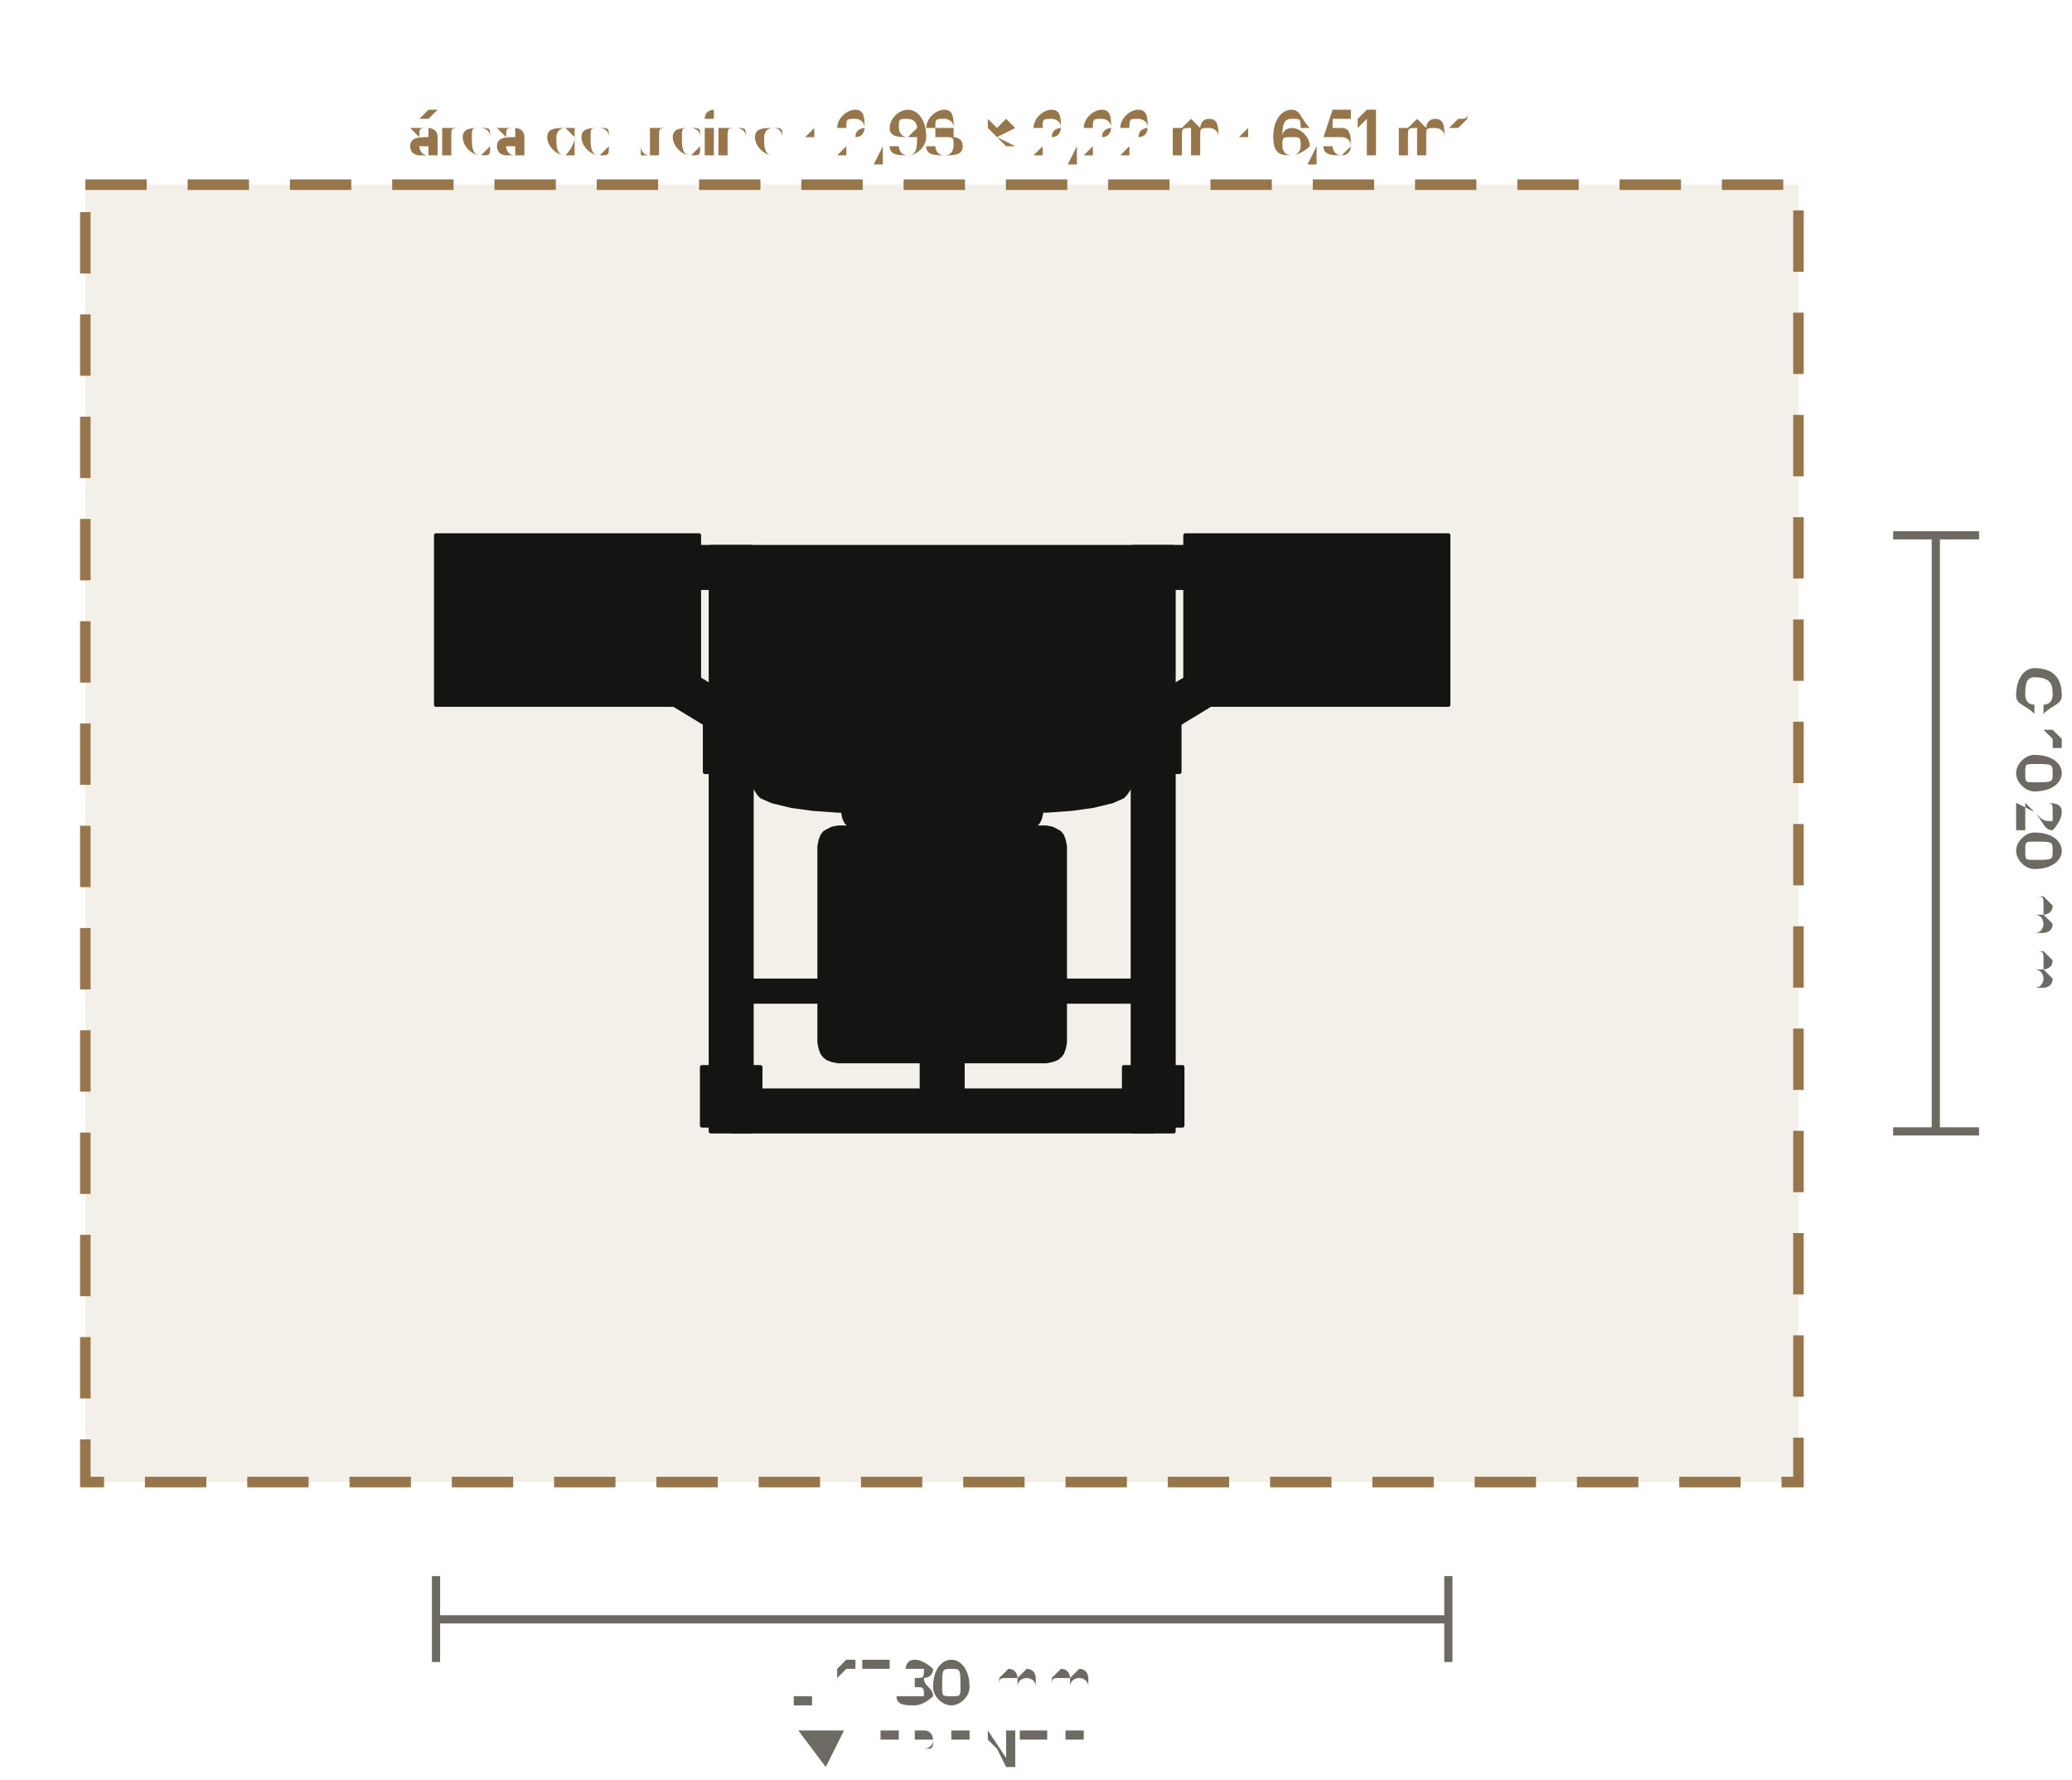
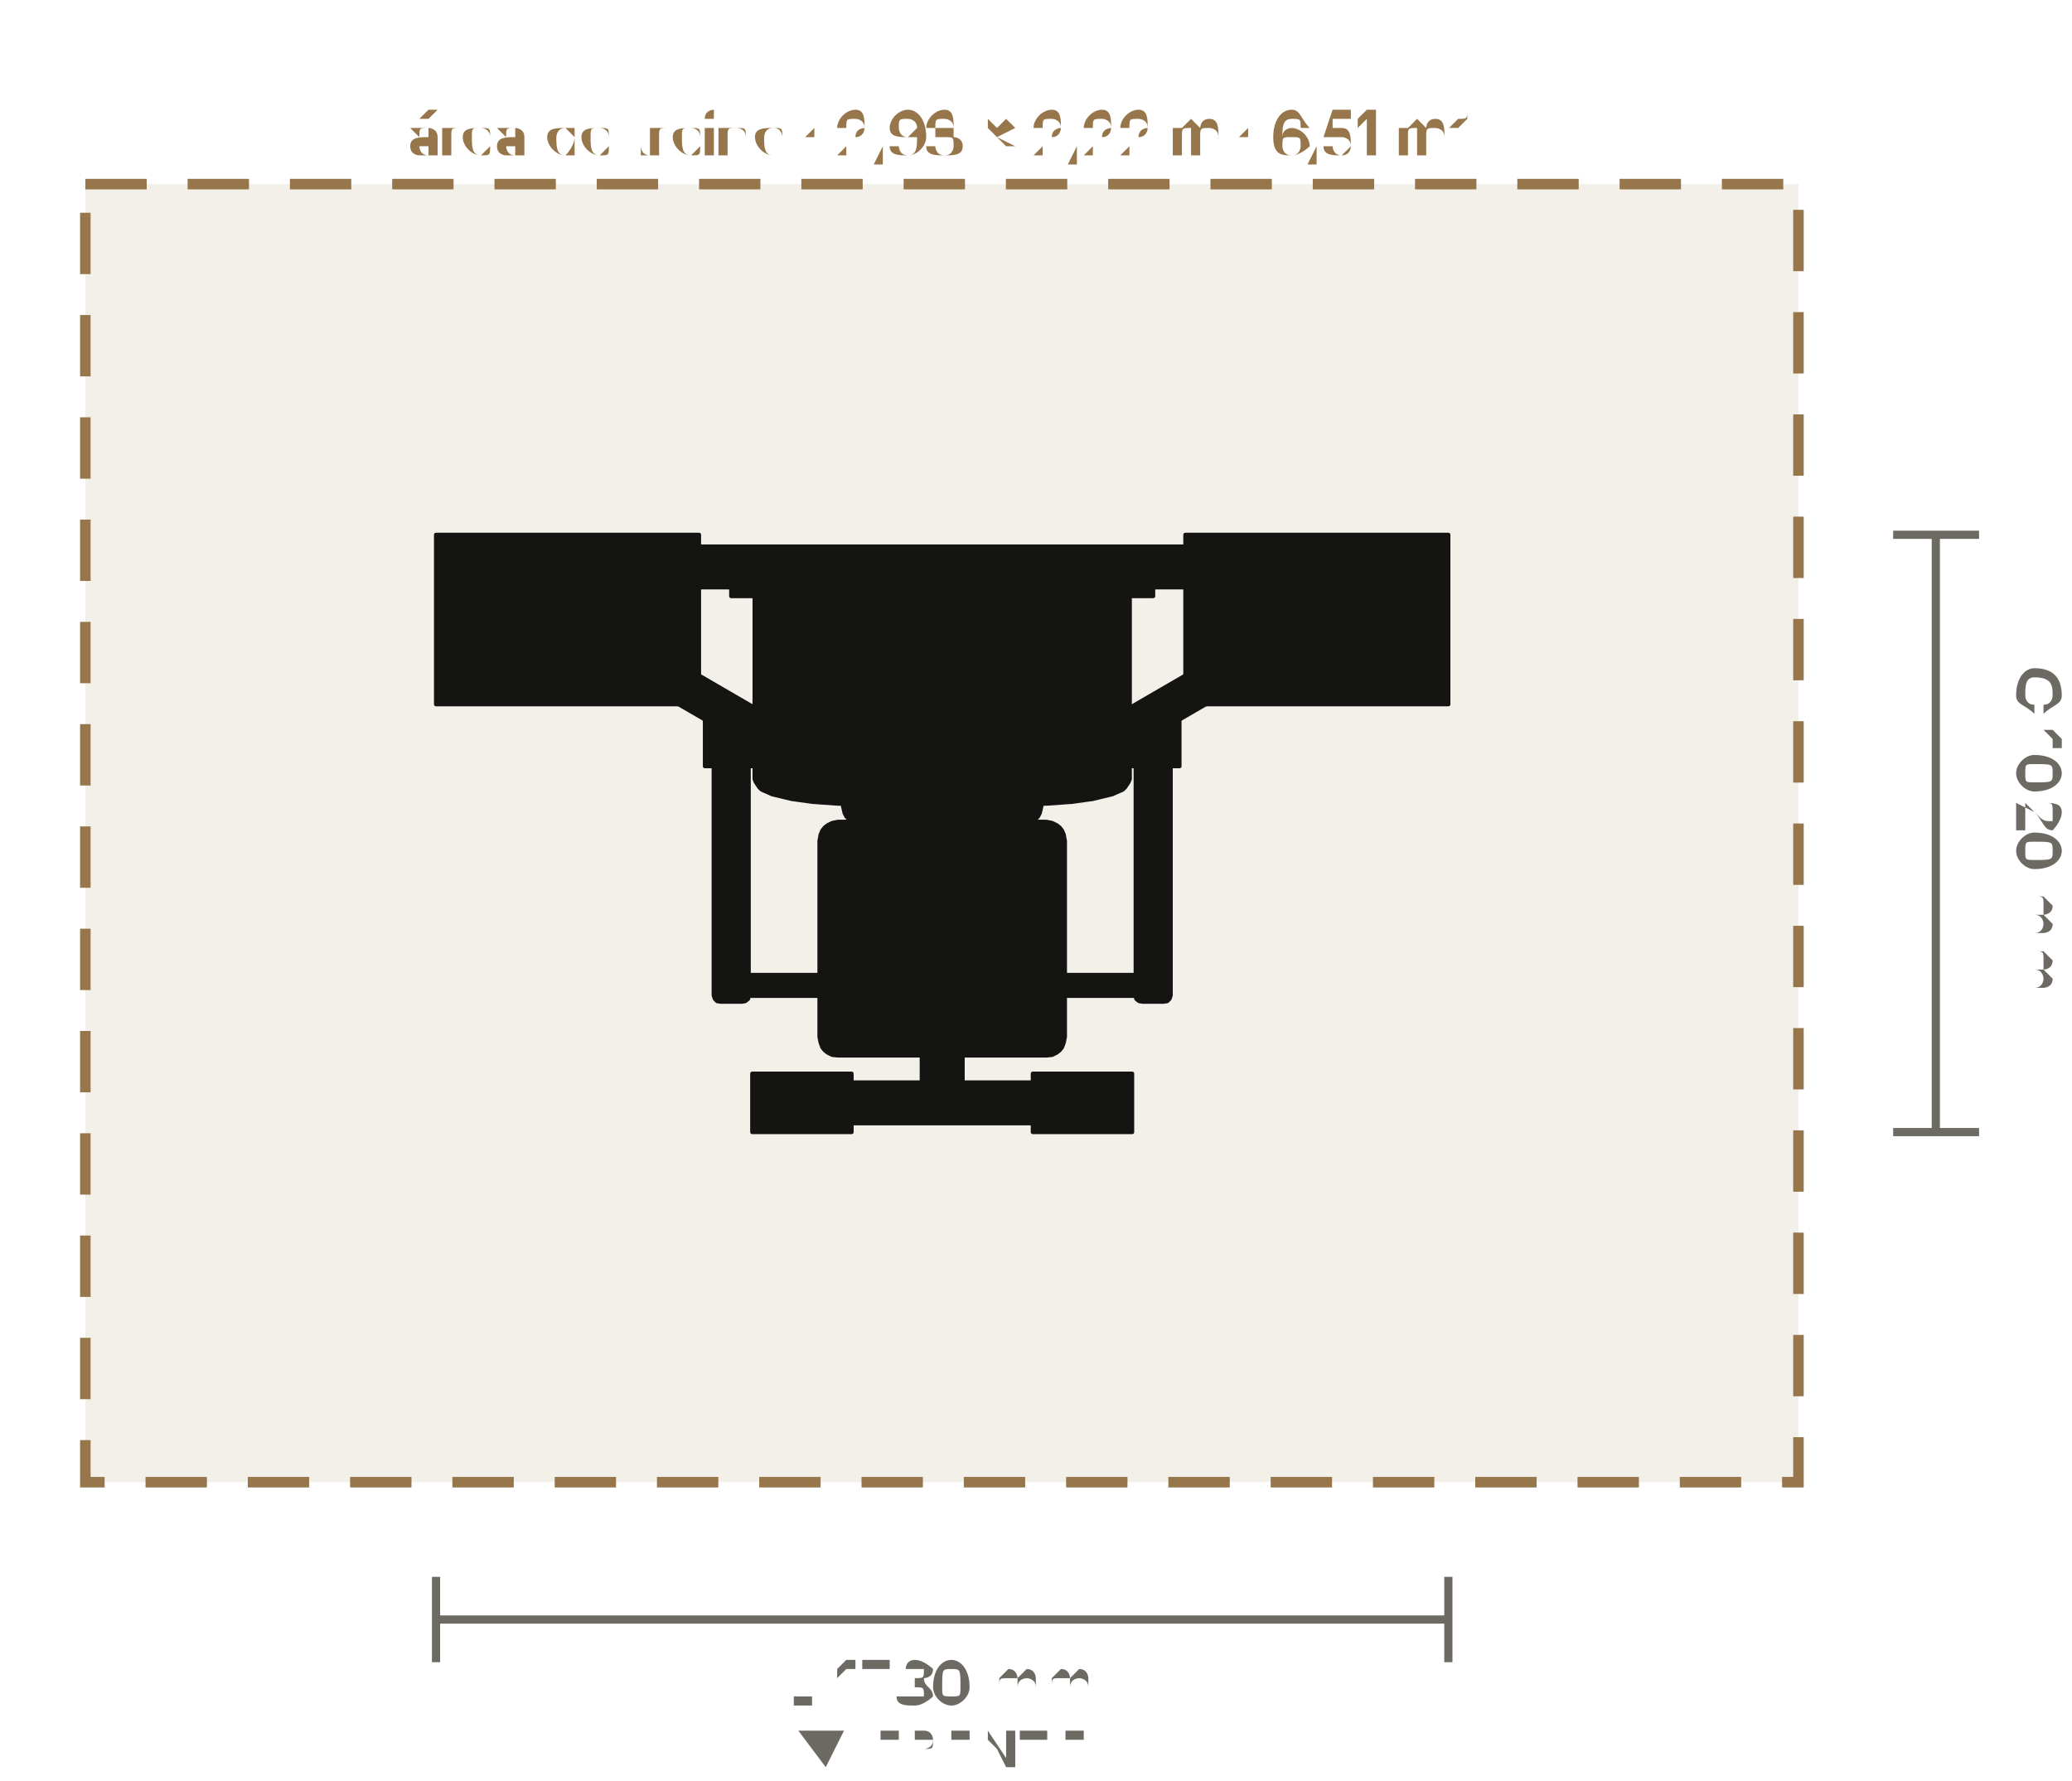
- <svg xmlns="http://www.w3.org/2000/svg" viewBox="-1.612 -1.426 3.545 3.045" role="img" aria-label="Planta do Supino Inclinado Iso-Lateral (LD-B025): 1731 × 1020 mm, com 60 cm de área de treino em volta" data-equipment="LD-B025" data-unit="m">
-   <rect class="eq-zone" x="-1.466" y="-1.11" width="2.931" height="2.22" style="fill:#96764a;fill-opacity:.12;stroke:#96764a;stroke-width:0.018;stroke-dasharray:0.105 0.07" />
+ <svg xmlns="http://www.w3.org/2000/svg" viewBox="-1.612 -1.426 3.545 3.046" role="img" aria-label="Planta do Supino Inclinado Iso-Lateral (LD-B025): 1731 × 1021 mm, com 60 cm de área de treino em volta" data-equipment="LD-B025" data-unit="m">
+   <rect class="eq-zone" x="-1.466" y="-1.111" width="2.931" height="2.221" style="fill:#96764a;fill-opacity:.12;stroke:#96764a;stroke-width:0.018;stroke-dasharray:0.105 0.07" />
  <text class="eq-zone-label" x="0" y="-1.163" style="font-family:Barlow,Inter,Arial,sans-serif;font-size:0.1px;fill:#96764a;text-anchor:middle">área de treino · 2,93 × 2,22 m · 6,51 m²</text>
  <g class="eq-parts">
-     <polygon class="eq-part" points="-0.396,-0.49 -0.326,-0.49 -0.326,0.51 -0.396,0.51" style="fill:#141413;stroke:#141413;stroke-width:0.007;stroke-linejoin:round" />
-     <polygon class="eq-part" points="-0.831,-0.48 -0.731,-0.48 -0.731,-0.38 -0.831,-0.38" style="fill:#141413;stroke:#141413;stroke-width:0.007;stroke-linejoin:round" />
-     <polygon class="eq-part" points="-0.411,0.4 -0.311,0.4 -0.311,0.5 -0.411,0.5" style="fill:#141413;stroke:#141413;stroke-width:0.007;stroke-linejoin:round" />
-     <polygon class="eq-part" points="0.326,-0.49 0.396,-0.49 0.396,0.51 0.326,0.51" style="fill:#141413;stroke:#141413;stroke-width:0.007;stroke-linejoin:round" />
-     <polygon class="eq-part" points="0.731,-0.48 0.831,-0.48 0.831,-0.38 0.731,-0.38" style="fill:#141413;stroke:#141413;stroke-width:0.007;stroke-linejoin:round" />
-     <polygon class="eq-part" points="0.311,0.4 0.411,0.4 0.411,0.5 0.311,0.5" style="fill:#141413;stroke:#141413;stroke-width:0.007;stroke-linejoin:round" />
-     <polygon class="eq-part" points="-0.841,-0.49 0.841,-0.49 0.841,-0.42 -0.841,-0.42" style="fill:#141413;stroke:#141413;stroke-width:0.007;stroke-linejoin:round" />
-     <polygon class="eq-part" points="-0.361,0.44 0.361,0.44 0.361,0.51 -0.361,0.51" style="fill:#141413;stroke:#141413;stroke-width:0.007;stroke-linejoin:round" />
-     <polygon class="eq-part" points="-0.035,-0.455 0.035,-0.455 0.035,0.475 -0.035,0.475" style="fill:#141413;stroke:#141413;stroke-width:0.007;stroke-linejoin:round" />
-     <polygon class="eq-part" points="-0.841,-0.485 -0.811,-0.485 -0.811,-0.245 -0.841,-0.245" style="fill:#141413;stroke:#141413;stroke-width:0.007;stroke-linejoin:round" />
-     <polygon class="eq-part" points="-0.471,-0.485 -0.441,-0.485 -0.441,-0.245 -0.471,-0.245" style="fill:#141413;stroke:#141413;stroke-width:0.007;stroke-linejoin:round" />
-     <polygon class="eq-part" points="-0.841,-0.485 -0.441,-0.485 -0.441,-0.245 -0.841,-0.245" style="fill:#141413;stroke:#141413;stroke-width:0.007;stroke-linejoin:round" />
-     <polygon class="eq-part" points="-0.841,-0.485 -0.441,-0.485 -0.441,-0.245 -0.841,-0.245" style="fill:#141413;stroke:#141413;stroke-width:0.007;stroke-linejoin:round" />
-     <polygon class="eq-part" points="-0.866,-0.51 -0.416,-0.51 -0.416,-0.22 -0.866,-0.22" style="fill:#141413;stroke:#141413;stroke-width:0.007;stroke-linejoin:round" />
-     <polygon class="eq-part" points="-0.721,-0.245 -0.561,-0.245 -0.561,-0.241 -0.721,-0.241" style="fill:#141413;stroke:#141413;stroke-width:0.007;stroke-linejoin:round" />
-     <polygon class="eq-part" points="-0.731,-0.365 -0.73,-0.368 -0.729,-0.37 -0.728,-0.372 -0.726,-0.374 -0.723,-0.375 -0.721,-0.375 -0.718,-0.375 -0.716,-0.374 -0.714,-0.372 -0.712,-0.37 -0.711,-0.368 -0.711,-0.365 -0.711,-0.363 -0.712,-0.36 -0.714,-0.358 -0.716,-0.356 -0.718,-0.355 -0.721,-0.355 -0.723,-0.355 -0.726,-0.356 -0.728,-0.358 -0.729,-0.36 -0.73,-0.363" style="fill:#141413;stroke:#141413;stroke-width:0.007;stroke-linejoin:round" />
-     <polygon class="eq-part" points="-0.571,-0.365 -0.57,-0.368 -0.569,-0.37 -0.568,-0.372 -0.566,-0.374 -0.563,-0.375 -0.561,-0.375 -0.558,-0.375 -0.556,-0.374 -0.554,-0.372 -0.552,-0.37 -0.551,-0.368 -0.551,-0.365 -0.551,-0.363 -0.552,-0.36 -0.554,-0.358 -0.556,-0.356 -0.558,-0.355 -0.561,-0.355 -0.563,-0.355 -0.566,-0.356 -0.568,-0.358 -0.569,-0.36 -0.57,-0.363" style="fill:#141413;stroke:#141413;stroke-width:0.007;stroke-linejoin:round" />
-     <polygon class="eq-part" points="-0.771,-0.445 -0.511,-0.445 -0.511,-0.285 -0.771,-0.285" style="fill:#141413;stroke:#141413;stroke-width:0.007;stroke-linejoin:round" />
-     <polygon class="eq-part" points="-0.771,-0.445 -0.511,-0.445 -0.511,-0.285 -0.771,-0.285" style="fill:#141413;stroke:#141413;stroke-width:0.007;stroke-linejoin:round" />
-     <polygon class="eq-part" points="-0.645,-0.365 -0.645,-0.366 -0.644,-0.367 -0.643,-0.368 -0.643,-0.369 -0.642,-0.369 -0.641,-0.369 -0.64,-0.369 -0.639,-0.369 -0.638,-0.368 -0.637,-0.367 -0.637,-0.366 -0.637,-0.365 -0.637,-0.364 -0.637,-0.363 -0.638,-0.362 -0.639,-0.362 -0.64,-0.361 -0.641,-0.361 -0.642,-0.361 -0.643,-0.362 -0.643,-0.362 -0.644,-0.363 -0.645,-0.364" style="fill:#141413;stroke:#141413;stroke-width:0.007;stroke-linejoin:round" />
-     <polygon class="eq-part" points="-0.761,-0.43 -0.521,-0.43 -0.521,-0.3 -0.761,-0.3" style="fill:#141413;stroke:#141413;stroke-width:0.007;stroke-linejoin:round" />
-     <polygon class="eq-part" points="-0.761,-0.43 -0.521,-0.43 -0.521,-0.3 -0.761,-0.3" style="fill:#141413;stroke:#141413;stroke-width:0.007;stroke-linejoin:round" />
-     <polygon class="eq-part" points="-0.761,-0.43 -0.521,-0.43 -0.521,-0.3 -0.761,-0.3" style="fill:#141413;stroke:#141413;stroke-width:0.007;stroke-linejoin:round" />
-     <polygon class="eq-part" points="-0.761,-0.43 -0.521,-0.43 -0.521,-0.3 -0.761,-0.3" style="fill:#141413;stroke:#141413;stroke-width:0.007;stroke-linejoin:round" />
-     <polygon class="eq-part" points="-0.761,-0.43 -0.521,-0.43 -0.521,-0.3 -0.761,-0.3" style="fill:#141413;stroke:#141413;stroke-width:0.007;stroke-linejoin:round" />
-     <polygon class="eq-part" points="-0.761,-0.43 -0.521,-0.43 -0.521,-0.3 -0.761,-0.3" style="fill:#141413;stroke:#141413;stroke-width:0.007;stroke-linejoin:round" />
-     <polygon class="eq-part" points="-0.761,-0.43 -0.521,-0.43 -0.521,-0.3 -0.761,-0.3" style="fill:#141413;stroke:#141413;stroke-width:0.007;stroke-linejoin:round" />
-     <polygon class="eq-part" points="-0.761,-0.43 -0.521,-0.43 -0.521,-0.3 -0.761,-0.3" style="fill:#141413;stroke:#141413;stroke-width:0.007;stroke-linejoin:round" />
-     <polygon class="eq-part" points="-0.761,-0.43 -0.521,-0.43 -0.521,-0.3 -0.761,-0.3" style="fill:#141413;stroke:#141413;stroke-width:0.007;stroke-linejoin:round" />
-     <polygon class="eq-part" points="-0.647,-0.365 -0.646,-0.367 -0.646,-0.368 -0.645,-0.369 -0.644,-0.37 -0.642,-0.371 -0.641,-0.371 -0.639,-0.371 -0.638,-0.37 -0.636,-0.369 -0.635,-0.368 -0.635,-0.367 -0.635,-0.365 -0.635,-0.364 -0.635,-0.362 -0.636,-0.361 -0.638,-0.36 -0.639,-0.359 -0.641,-0.359 -0.642,-0.359 -0.644,-0.36 -0.645,-0.361 -0.646,-0.362 -0.646,-0.364" style="fill:#141413;stroke:#141413;stroke-width:0.007;stroke-linejoin:round" />
-     <polygon class="eq-part" points="-0.647,-0.32 -0.635,-0.32 -0.635,-0.25 -0.647,-0.25" style="fill:#141413;stroke:#141413;stroke-width:0.007;stroke-linejoin:round" />
-     <polygon class="eq-part" points="-0.811,-0.485 -0.471,-0.485 -0.471,-0.473 -0.811,-0.473" style="fill:#141413;stroke:#141413;stroke-width:0.007;stroke-linejoin:round" />
-     <polygon class="eq-part" points="0.441,-0.485 0.471,-0.485 0.471,-0.245 0.441,-0.245" style="fill:#141413;stroke:#141413;stroke-width:0.007;stroke-linejoin:round" />
-     <polygon class="eq-part" points="0.811,-0.485 0.841,-0.485 0.841,-0.245 0.811,-0.245" style="fill:#141413;stroke:#141413;stroke-width:0.007;stroke-linejoin:round" />
-     <polygon class="eq-part" points="0.441,-0.485 0.841,-0.485 0.841,-0.245 0.441,-0.245" style="fill:#141413;stroke:#141413;stroke-width:0.007;stroke-linejoin:round" />
-     <polygon class="eq-part" points="0.441,-0.485 0.841,-0.485 0.841,-0.245 0.441,-0.245" style="fill:#141413;stroke:#141413;stroke-width:0.007;stroke-linejoin:round" />
-     <polygon class="eq-part" points="0.416,-0.51 0.866,-0.51 0.866,-0.22 0.416,-0.22" style="fill:#141413;stroke:#141413;stroke-width:0.007;stroke-linejoin:round" />
-     <polygon class="eq-part" points="0.561,-0.245 0.721,-0.245 0.721,-0.241 0.561,-0.241" style="fill:#141413;stroke:#141413;stroke-width:0.007;stroke-linejoin:round" />
-     <polygon class="eq-part" points="0.551,-0.365 0.551,-0.368 0.552,-0.37 0.554,-0.372 0.556,-0.374 0.558,-0.375 0.561,-0.375 0.563,-0.375 0.566,-0.374 0.568,-0.372 0.569,-0.37 0.57,-0.368 0.571,-0.365 0.57,-0.363 0.569,-0.36 0.568,-0.358 0.566,-0.356 0.563,-0.355 0.561,-0.355 0.558,-0.355 0.556,-0.356 0.554,-0.358 0.552,-0.36 0.551,-0.363" style="fill:#141413;stroke:#141413;stroke-width:0.007;stroke-linejoin:round" />
-     <polygon class="eq-part" points="0.711,-0.365 0.711,-0.368 0.712,-0.37 0.714,-0.372 0.716,-0.374 0.718,-0.375 0.721,-0.375 0.723,-0.375 0.726,-0.374 0.728,-0.372 0.729,-0.37 0.73,-0.368 0.731,-0.365 0.73,-0.363 0.729,-0.36 0.728,-0.358 0.726,-0.356 0.723,-0.355 0.721,-0.355 0.718,-0.355 0.716,-0.356 0.714,-0.358 0.712,-0.36 0.711,-0.363" style="fill:#141413;stroke:#141413;stroke-width:0.007;stroke-linejoin:round" />
-     <polygon class="eq-part" points="0.511,-0.445 0.771,-0.445 0.771,-0.285 0.511,-0.285" style="fill:#141413;stroke:#141413;stroke-width:0.007;stroke-linejoin:round" />
-     <polygon class="eq-part" points="0.511,-0.445 0.771,-0.445 0.771,-0.285 0.511,-0.285" style="fill:#141413;stroke:#141413;stroke-width:0.007;stroke-linejoin:round" />
-     <polygon class="eq-part" points="0.637,-0.365 0.637,-0.366 0.637,-0.367 0.638,-0.368 0.639,-0.369 0.64,-0.369 0.641,-0.369 0.642,-0.369 0.643,-0.369 0.643,-0.368 0.644,-0.367 0.645,-0.366 0.645,-0.365 0.645,-0.364 0.644,-0.363 0.643,-0.362 0.643,-0.362 0.642,-0.361 0.641,-0.361 0.64,-0.361 0.639,-0.362 0.638,-0.362 0.637,-0.363 0.637,-0.364" style="fill:#141413;stroke:#141413;stroke-width:0.007;stroke-linejoin:round" />
-     <polygon class="eq-part" points="0.521,-0.43 0.761,-0.43 0.761,-0.3 0.521,-0.3" style="fill:#141413;stroke:#141413;stroke-width:0.007;stroke-linejoin:round" />
-     <polygon class="eq-part" points="0.521,-0.43 0.761,-0.43 0.761,-0.3 0.521,-0.3" style="fill:#141413;stroke:#141413;stroke-width:0.007;stroke-linejoin:round" />
-     <polygon class="eq-part" points="0.521,-0.43 0.761,-0.43 0.761,-0.3 0.521,-0.3" style="fill:#141413;stroke:#141413;stroke-width:0.007;stroke-linejoin:round" />
-     <polygon class="eq-part" points="0.521,-0.43 0.761,-0.43 0.761,-0.3 0.521,-0.3" style="fill:#141413;stroke:#141413;stroke-width:0.007;stroke-linejoin:round" />
-     <polygon class="eq-part" points="0.521,-0.43 0.761,-0.43 0.761,-0.3 0.521,-0.3" style="fill:#141413;stroke:#141413;stroke-width:0.007;stroke-linejoin:round" />
-     <polygon class="eq-part" points="0.521,-0.43 0.761,-0.43 0.761,-0.3 0.521,-0.3" style="fill:#141413;stroke:#141413;stroke-width:0.007;stroke-linejoin:round" />
-     <polygon class="eq-part" points="0.521,-0.43 0.761,-0.43 0.761,-0.3 0.521,-0.3" style="fill:#141413;stroke:#141413;stroke-width:0.007;stroke-linejoin:round" />
-     <polygon class="eq-part" points="0.521,-0.43 0.761,-0.43 0.761,-0.3 0.521,-0.3" style="fill:#141413;stroke:#141413;stroke-width:0.007;stroke-linejoin:round" />
-     <polygon class="eq-part" points="0.521,-0.43 0.761,-0.43 0.761,-0.3 0.521,-0.3" style="fill:#141413;stroke:#141413;stroke-width:0.007;stroke-linejoin:round" />
-     <polygon class="eq-part" points="0.635,-0.365 0.635,-0.367 0.635,-0.368 0.636,-0.369 0.638,-0.37 0.639,-0.371 0.641,-0.371 0.642,-0.371 0.644,-0.37 0.645,-0.369 0.646,-0.368 0.646,-0.367 0.647,-0.365 0.646,-0.364 0.646,-0.362 0.645,-0.361 0.644,-0.36 0.642,-0.359 0.641,-0.359 0.639,-0.359 0.638,-0.36 0.636,-0.361 0.635,-0.362 0.635,-0.364" style="fill:#141413;stroke:#141413;stroke-width:0.007;stroke-linejoin:round" />
-     <polygon class="eq-part" points="0.635,-0.32 0.647,-0.32 0.647,-0.25 0.635,-0.25" style="fill:#141413;stroke:#141413;stroke-width:0.007;stroke-linejoin:round" />
-     <polygon class="eq-part" points="0.471,-0.485 0.811,-0.485 0.811,-0.473 0.471,-0.473" style="fill:#141413;stroke:#141413;stroke-width:0.007;stroke-linejoin:round" />
-     <polygon class="eq-part" points="-0.035,0.167 -0.035,0.164 -0.033,0.161 -0.032,0.159 -0.029,0.157 -0.026,0.155 -0.023,0.155 0.023,0.155 0.026,0.155 0.029,0.157 0.032,0.159 0.033,0.161 0.035,0.164 0.035,0.167 0.035,0.213 0.035,0.216 0.033,0.219 0.032,0.222 0.029,0.224 0.026,0.225 0.023,0.225 -0.023,0.225 -0.026,0.225 -0.029,0.224 -0.032,0.222 -0.033,0.219 -0.035,0.216 -0.035,0.213" style="fill:#141413;stroke:#141413;stroke-width:0.007;stroke-linejoin:round" />
-     <polygon class="eq-part" points="0.035,0.168 0.047,0.168 0.047,0.213 0.035,0.213" style="fill:#141413;stroke:#141413;stroke-width:0.007;stroke-linejoin:round" />
-     <polygon class="eq-part" points="0.033,0.19 0.033,0.188 0.033,0.187 0.033,0.185 0.034,0.184 0.034,0.183 0.035,0.183 0.115,0.183 0.116,0.183 0.116,0.184 0.117,0.185 0.117,0.187 0.117,0.188 0.117,0.19 0.117,0.192 0.117,0.194 0.117,0.195 0.116,0.196 0.116,0.197 0.115,0.197 0.035,0.197 0.034,0.197 0.034,0.196 0.033,0.195 0.033,0.194 0.033,0.192" style="fill:#141413;stroke:#141413;stroke-width:0.007;stroke-linejoin:round" />
-     <polygon class="eq-part" points="-0.21,0.022 -0.208,0.012 -0.205,0.004 -0.201,-0.001 -0.196,-0.004 -0.188,-0.008 -0.178,-0.01 0.178,-0.01 0.188,-0.008 0.196,-0.004 0.201,-0.001 0.205,0.004 0.208,0.012 0.21,0.022 0.21,0.358 0.208,0.368 0.205,0.376 0.201,0.381 0.196,0.385 0.188,0.388 0.178,0.39 -0.178,0.39 -0.188,0.388 -0.196,0.385 -0.201,0.381 -0.205,0.376 -0.208,0.368 -0.21,0.358" style="fill:#141413;stroke:#141413;stroke-width:0.007;stroke-linejoin:round" />
-     <polygon class="eq-part" points="-0.17,-0.398 -0.168,-0.407 -0.167,-0.411 -0.164,-0.417 -0.158,-0.423 -0.153,-0.426 -0.146,-0.429 -0.138,-0.43 0.138,-0.43 0.146,-0.429 0.153,-0.426 0.158,-0.423 0.164,-0.417 0.167,-0.411 0.168,-0.407 0.17,-0.398 0.17,-0.038 0.168,-0.029 0.167,-0.025 0.164,-0.019 0.158,-0.013 0.153,-0.01 0.146,-0.007 0.138,-0.006 -0.138,-0.006 -0.146,-0.007 -0.153,-0.01 -0.158,-0.013 -0.164,-0.019 -0.167,-0.025 -0.168,-0.029 -0.17,-0.038" style="fill:#141413;stroke:#141413;stroke-width:0.007;stroke-linejoin:round" />
-     <polygon class="eq-part" points="-0.03,-0.367 -0.028,-0.372 -0.024,-0.376 -0.018,-0.378 0.018,-0.378 0.024,-0.376 0.028,-0.372 0.03,-0.367 0.03,-0.072 0.028,-0.066 0.024,-0.062 0.018,-0.06 -0.018,-0.06 -0.024,-0.062 -0.028,-0.066 -0.03,-0.072" style="fill:#141413;stroke:#141413;stroke-width:0.007;stroke-linejoin:round" />
-     <polygon class="eq-part" points="0.316,-0.195 0.406,-0.195 0.406,-0.105 0.316,-0.105" style="fill:#141413;stroke:#141413;stroke-width:0.007;stroke-linejoin:round" />
-     <polygon class="eq-part" points="0.331,-0.16 0.332,-0.164 0.337,-0.166 0.343,-0.167 0.379,-0.167 0.385,-0.166 0.389,-0.164 0.391,-0.16 0.391,0.287 0.389,0.293 0.385,0.297 0.379,0.298 0.343,0.298 0.337,0.297 0.332,0.293 0.331,0.287" style="fill:#141413;stroke:#141413;stroke-width:0.007;stroke-linejoin:round" />
-     <polygon class="eq-part" points="0.201,0.252 0.361,0.252 0.361,0.288 0.201,0.288" style="fill:#141413;stroke:#141413;stroke-width:0.007;stroke-linejoin:round" />
-     <polygon class="eq-part" points="-0.406,-0.195 -0.316,-0.195 -0.316,-0.105 -0.406,-0.105" style="fill:#141413;stroke:#141413;stroke-width:0.007;stroke-linejoin:round" />
-     <polygon class="eq-part" points="-0.391,-0.16 -0.389,-0.164 -0.385,-0.166 -0.379,-0.167 -0.343,-0.167 -0.337,-0.166 -0.332,-0.164 -0.331,-0.16 -0.331,0.287 -0.332,0.293 -0.337,0.297 -0.343,0.298 -0.379,0.298 -0.385,0.297 -0.389,0.293 -0.391,0.287" style="fill:#141413;stroke:#141413;stroke-width:0.007;stroke-linejoin:round" />
-     <polygon class="eq-part" points="-0.361,0.252 -0.201,0.252 -0.201,0.288 -0.361,0.288" style="fill:#141413;stroke:#141413;stroke-width:0.007;stroke-linejoin:round" />
-     <polygon class="eq-part" points="-0.321,-0.463 -0.319,-0.469 -0.315,-0.473 -0.309,-0.475 0.309,-0.475 0.315,-0.473 0.319,-0.469 0.321,-0.463 0.321,-0.418 0.321,-0.082 0.319,-0.076 0.313,-0.067 0.309,-0.063 0.291,-0.055 0.262,-0.048 0.258,-0.047 0.222,-0.042 0.18,-0.039 0.136,-0.038 -0.136,-0.038 -0.18,-0.039 -0.222,-0.042 -0.258,-0.047 -0.262,-0.048 -0.291,-0.055 -0.309,-0.063 -0.313,-0.067 -0.319,-0.076 -0.321,-0.082 -0.321,-0.418" style="fill:#141413;stroke:#141413;stroke-width:0.007;stroke-linejoin:round" />
-     <polygon class="eq-part" points="0.286,-0.172 0.331,-0.172 0.331,-0.127 0.286,-0.127" style="fill:#141413;stroke:#141413;stroke-width:0.007;stroke-linejoin:round" />
-     <polygon class="eq-part" points="-0.331,-0.172 -0.286,-0.172 -0.286,-0.127 -0.331,-0.127" style="fill:#141413;stroke:#141413;stroke-width:0.007;stroke-linejoin:round" />
-     <polygon class="eq-part" points="-0.361,-0.475 0.361,-0.475 0.361,-0.405 -0.361,-0.405" style="fill:#141413;stroke:#141413;stroke-width:0.007;stroke-linejoin:round" />
-     <polygon class="eq-part" points="0.27,-0.176 0.625,-0.391 0.656,-0.34 0.301,-0.124" style="fill:#141413;stroke:#141413;stroke-width:0.007;stroke-linejoin:round" />
-     <polygon class="eq-part" points="-0.656,-0.34 -0.625,-0.391 -0.27,-0.176 -0.301,-0.124" style="fill:#141413;stroke:#141413;stroke-width:0.007;stroke-linejoin:round" />
+     <polygon class="eq-part" points="-0.841,-0.491 0.841,-0.491 0.841,-0.421 -0.841,-0.421" style="fill:#141413;stroke:#141413;stroke-width:0.007;stroke-linejoin:round" />
+     <polygon class="eq-part" points="-0.035,-0.456 0.035,-0.456 0.035,0.461 -0.035,0.461" style="fill:#141413;stroke:#141413;stroke-width:0.007;stroke-linejoin:round" />
+     <polygon class="eq-part" points="-0.3,0.426 0.3,0.426 0.3,0.496 -0.3,0.496" style="fill:#141413;stroke:#141413;stroke-width:0.007;stroke-linejoin:round" />
+     <polygon class="eq-part" points="-0.836,-0.506 -0.666,-0.506 -0.666,-0.406 -0.836,-0.406" style="fill:#141413;stroke:#141413;stroke-width:0.007;stroke-linejoin:round" />
+     <polygon class="eq-part" points="-0.325,0.411 -0.155,0.411 -0.155,0.511 -0.325,0.511" style="fill:#141413;stroke:#141413;stroke-width:0.007;stroke-linejoin:round" />
+     <polygon class="eq-part" points="0.666,-0.506 0.836,-0.506 0.836,-0.406 0.666,-0.406" style="fill:#141413;stroke:#141413;stroke-width:0.007;stroke-linejoin:round" />
+     <polygon class="eq-part" points="0.155,0.411 0.325,0.411 0.325,0.511 0.155,0.511" style="fill:#141413;stroke:#141413;stroke-width:0.007;stroke-linejoin:round" />
+     <polygon class="eq-part" points="-0.841,-0.486 -0.811,-0.486 -0.811,-0.246 -0.841,-0.246" style="fill:#141413;stroke:#141413;stroke-width:0.007;stroke-linejoin:round" />
+     <polygon class="eq-part" points="-0.471,-0.486 -0.441,-0.486 -0.441,-0.246 -0.471,-0.246" style="fill:#141413;stroke:#141413;stroke-width:0.007;stroke-linejoin:round" />
+     <polygon class="eq-part" points="-0.841,-0.486 -0.441,-0.486 -0.441,-0.246 -0.841,-0.246" style="fill:#141413;stroke:#141413;stroke-width:0.007;stroke-linejoin:round" />
+     <polygon class="eq-part" points="-0.841,-0.486 -0.441,-0.486 -0.441,-0.246 -0.841,-0.246" style="fill:#141413;stroke:#141413;stroke-width:0.007;stroke-linejoin:round" />
+     <polygon class="eq-part" points="-0.866,-0.511 -0.416,-0.511 -0.416,-0.221 -0.866,-0.221" style="fill:#141413;stroke:#141413;stroke-width:0.007;stroke-linejoin:round" />
+     <polygon class="eq-part" points="-0.721,-0.246 -0.561,-0.246 -0.561,-0.242 -0.721,-0.242" style="fill:#141413;stroke:#141413;stroke-width:0.007;stroke-linejoin:round" />
+     <polygon class="eq-part" points="-0.731,-0.366 -0.73,-0.368 -0.729,-0.371 -0.728,-0.373 -0.726,-0.374 -0.723,-0.375 -0.721,-0.376 -0.718,-0.375 -0.716,-0.374 -0.714,-0.373 -0.712,-0.371 -0.711,-0.368 -0.711,-0.366 -0.711,-0.363 -0.712,-0.361 -0.714,-0.358 -0.716,-0.357 -0.718,-0.356 -0.721,-0.356 -0.723,-0.356 -0.726,-0.357 -0.728,-0.358 -0.729,-0.361 -0.73,-0.363" style="fill:#141413;stroke:#141413;stroke-width:0.007;stroke-linejoin:round" />
+     <polygon class="eq-part" points="-0.571,-0.366 -0.57,-0.368 -0.569,-0.371 -0.568,-0.373 -0.566,-0.374 -0.563,-0.375 -0.561,-0.376 -0.558,-0.375 -0.556,-0.374 -0.554,-0.373 -0.552,-0.371 -0.551,-0.368 -0.551,-0.366 -0.551,-0.363 -0.552,-0.361 -0.554,-0.358 -0.556,-0.357 -0.558,-0.356 -0.561,-0.356 -0.563,-0.356 -0.566,-0.357 -0.568,-0.358 -0.569,-0.361 -0.57,-0.363" style="fill:#141413;stroke:#141413;stroke-width:0.007;stroke-linejoin:round" />
+     <polygon class="eq-part" points="-0.771,-0.446 -0.511,-0.446 -0.511,-0.286 -0.771,-0.286" style="fill:#141413;stroke:#141413;stroke-width:0.007;stroke-linejoin:round" />
+     <polygon class="eq-part" points="-0.771,-0.446 -0.511,-0.446 -0.511,-0.286 -0.771,-0.286" style="fill:#141413;stroke:#141413;stroke-width:0.007;stroke-linejoin:round" />
+     <polygon class="eq-part" points="-0.645,-0.366 -0.645,-0.367 -0.644,-0.368 -0.643,-0.368 -0.643,-0.369 -0.642,-0.369 -0.641,-0.37 -0.64,-0.369 -0.639,-0.369 -0.638,-0.368 -0.637,-0.368 -0.637,-0.367 -0.637,-0.366 -0.637,-0.364 -0.637,-0.364 -0.638,-0.363 -0.639,-0.362 -0.64,-0.362 -0.641,-0.362 -0.642,-0.362 -0.643,-0.362 -0.643,-0.363 -0.644,-0.364 -0.645,-0.364" style="fill:#141413;stroke:#141413;stroke-width:0.007;stroke-linejoin:round" />
+     <polygon class="eq-part" points="-0.761,-0.431 -0.521,-0.431 -0.521,-0.301 -0.761,-0.301" style="fill:#141413;stroke:#141413;stroke-width:0.007;stroke-linejoin:round" />
+     <polygon class="eq-part" points="-0.761,-0.431 -0.521,-0.431 -0.521,-0.301 -0.761,-0.301" style="fill:#141413;stroke:#141413;stroke-width:0.007;stroke-linejoin:round" />
+     <polygon class="eq-part" points="-0.761,-0.431 -0.521,-0.431 -0.521,-0.301 -0.761,-0.301" style="fill:#141413;stroke:#141413;stroke-width:0.007;stroke-linejoin:round" />
+     <polygon class="eq-part" points="-0.761,-0.431 -0.521,-0.431 -0.521,-0.301 -0.761,-0.301" style="fill:#141413;stroke:#141413;stroke-width:0.007;stroke-linejoin:round" />
+     <polygon class="eq-part" points="-0.761,-0.431 -0.521,-0.431 -0.521,-0.301 -0.761,-0.301" style="fill:#141413;stroke:#141413;stroke-width:0.007;stroke-linejoin:round" />
+     <polygon class="eq-part" points="-0.761,-0.431 -0.521,-0.431 -0.521,-0.301 -0.761,-0.301" style="fill:#141413;stroke:#141413;stroke-width:0.007;stroke-linejoin:round" />
+     <polygon class="eq-part" points="-0.761,-0.431 -0.521,-0.431 -0.521,-0.301 -0.761,-0.301" style="fill:#141413;stroke:#141413;stroke-width:0.007;stroke-linejoin:round" />
+     <polygon class="eq-part" points="-0.761,-0.431 -0.521,-0.431 -0.521,-0.301 -0.761,-0.301" style="fill:#141413;stroke:#141413;stroke-width:0.007;stroke-linejoin:round" />
+     <polygon class="eq-part" points="-0.761,-0.431 -0.521,-0.431 -0.521,-0.301 -0.761,-0.301" style="fill:#141413;stroke:#141413;stroke-width:0.007;stroke-linejoin:round" />
+     <polygon class="eq-part" points="-0.647,-0.366 -0.646,-0.367 -0.646,-0.369 -0.645,-0.37 -0.644,-0.371 -0.642,-0.371 -0.641,-0.372 -0.639,-0.371 -0.638,-0.371 -0.636,-0.37 -0.635,-0.369 -0.635,-0.367 -0.635,-0.366 -0.635,-0.364 -0.635,-0.363 -0.636,-0.361 -0.638,-0.36 -0.639,-0.36 -0.641,-0.36 -0.642,-0.36 -0.644,-0.36 -0.645,-0.361 -0.646,-0.363 -0.646,-0.364" style="fill:#141413;stroke:#141413;stroke-width:0.007;stroke-linejoin:round" />
+     <polygon class="eq-part" points="-0.647,-0.321 -0.635,-0.321 -0.635,-0.251 -0.647,-0.251" style="fill:#141413;stroke:#141413;stroke-width:0.007;stroke-linejoin:round" />
+     <polygon class="eq-part" points="-0.811,-0.486 -0.471,-0.486 -0.471,-0.474 -0.811,-0.474" style="fill:#141413;stroke:#141413;stroke-width:0.007;stroke-linejoin:round" />
+     <polygon class="eq-part" points="0.441,-0.486 0.471,-0.486 0.471,-0.246 0.441,-0.246" style="fill:#141413;stroke:#141413;stroke-width:0.007;stroke-linejoin:round" />
+     <polygon class="eq-part" points="0.811,-0.486 0.841,-0.486 0.841,-0.246 0.811,-0.246" style="fill:#141413;stroke:#141413;stroke-width:0.007;stroke-linejoin:round" />
+     <polygon class="eq-part" points="0.441,-0.486 0.841,-0.486 0.841,-0.246 0.441,-0.246" style="fill:#141413;stroke:#141413;stroke-width:0.007;stroke-linejoin:round" />
+     <polygon class="eq-part" points="0.441,-0.486 0.841,-0.486 0.841,-0.246 0.441,-0.246" style="fill:#141413;stroke:#141413;stroke-width:0.007;stroke-linejoin:round" />
+     <polygon class="eq-part" points="0.416,-0.511 0.866,-0.511 0.866,-0.221 0.416,-0.221" style="fill:#141413;stroke:#141413;stroke-width:0.007;stroke-linejoin:round" />
+     <polygon class="eq-part" points="0.561,-0.246 0.721,-0.246 0.721,-0.242 0.561,-0.242" style="fill:#141413;stroke:#141413;stroke-width:0.007;stroke-linejoin:round" />
+     <polygon class="eq-part" points="0.551,-0.366 0.551,-0.368 0.552,-0.371 0.554,-0.373 0.556,-0.374 0.558,-0.375 0.561,-0.376 0.563,-0.375 0.566,-0.374 0.568,-0.373 0.569,-0.371 0.57,-0.368 0.571,-0.366 0.57,-0.363 0.569,-0.361 0.568,-0.358 0.566,-0.357 0.563,-0.356 0.561,-0.356 0.558,-0.356 0.556,-0.357 0.554,-0.358 0.552,-0.361 0.551,-0.363" style="fill:#141413;stroke:#141413;stroke-width:0.007;stroke-linejoin:round" />
+     <polygon class="eq-part" points="0.711,-0.366 0.711,-0.368 0.712,-0.371 0.714,-0.373 0.716,-0.374 0.718,-0.375 0.721,-0.376 0.723,-0.375 0.726,-0.374 0.728,-0.373 0.729,-0.371 0.73,-0.368 0.731,-0.366 0.73,-0.363 0.729,-0.361 0.728,-0.358 0.726,-0.357 0.723,-0.356 0.721,-0.356 0.718,-0.356 0.716,-0.357 0.714,-0.358 0.712,-0.361 0.711,-0.363" style="fill:#141413;stroke:#141413;stroke-width:0.007;stroke-linejoin:round" />
+     <polygon class="eq-part" points="0.511,-0.446 0.771,-0.446 0.771,-0.286 0.511,-0.286" style="fill:#141413;stroke:#141413;stroke-width:0.007;stroke-linejoin:round" />
+     <polygon class="eq-part" points="0.511,-0.446 0.771,-0.446 0.771,-0.286 0.511,-0.286" style="fill:#141413;stroke:#141413;stroke-width:0.007;stroke-linejoin:round" />
+     <polygon class="eq-part" points="0.637,-0.366 0.637,-0.367 0.637,-0.368 0.638,-0.368 0.639,-0.369 0.64,-0.369 0.641,-0.37 0.642,-0.369 0.643,-0.369 0.643,-0.368 0.644,-0.368 0.645,-0.367 0.645,-0.366 0.645,-0.364 0.644,-0.364 0.643,-0.363 0.643,-0.362 0.642,-0.362 0.641,-0.362 0.64,-0.362 0.639,-0.362 0.638,-0.363 0.637,-0.364 0.637,-0.364" style="fill:#141413;stroke:#141413;stroke-width:0.007;stroke-linejoin:round" />
+     <polygon class="eq-part" points="0.521,-0.431 0.761,-0.431 0.761,-0.301 0.521,-0.301" style="fill:#141413;stroke:#141413;stroke-width:0.007;stroke-linejoin:round" />
+     <polygon class="eq-part" points="0.521,-0.431 0.761,-0.431 0.761,-0.301 0.521,-0.301" style="fill:#141413;stroke:#141413;stroke-width:0.007;stroke-linejoin:round" />
+     <polygon class="eq-part" points="0.521,-0.431 0.761,-0.431 0.761,-0.301 0.521,-0.301" style="fill:#141413;stroke:#141413;stroke-width:0.007;stroke-linejoin:round" />
+     <polygon class="eq-part" points="0.521,-0.431 0.761,-0.431 0.761,-0.301 0.521,-0.301" style="fill:#141413;stroke:#141413;stroke-width:0.007;stroke-linejoin:round" />
+     <polygon class="eq-part" points="0.521,-0.431 0.761,-0.431 0.761,-0.301 0.521,-0.301" style="fill:#141413;stroke:#141413;stroke-width:0.007;stroke-linejoin:round" />
+     <polygon class="eq-part" points="0.521,-0.431 0.761,-0.431 0.761,-0.301 0.521,-0.301" style="fill:#141413;stroke:#141413;stroke-width:0.007;stroke-linejoin:round" />
+     <polygon class="eq-part" points="0.521,-0.431 0.761,-0.431 0.761,-0.301 0.521,-0.301" style="fill:#141413;stroke:#141413;stroke-width:0.007;stroke-linejoin:round" />
+     <polygon class="eq-part" points="0.521,-0.431 0.761,-0.431 0.761,-0.301 0.521,-0.301" style="fill:#141413;stroke:#141413;stroke-width:0.007;stroke-linejoin:round" />
+     <polygon class="eq-part" points="0.521,-0.431 0.761,-0.431 0.761,-0.301 0.521,-0.301" style="fill:#141413;stroke:#141413;stroke-width:0.007;stroke-linejoin:round" />
+     <polygon class="eq-part" points="0.635,-0.366 0.635,-0.367 0.635,-0.369 0.636,-0.37 0.638,-0.371 0.639,-0.371 0.641,-0.372 0.642,-0.371 0.644,-0.371 0.645,-0.37 0.646,-0.369 0.646,-0.367 0.647,-0.366 0.646,-0.364 0.646,-0.363 0.645,-0.361 0.644,-0.36 0.642,-0.36 0.641,-0.36 0.639,-0.36 0.638,-0.36 0.636,-0.361 0.635,-0.363 0.635,-0.364" style="fill:#141413;stroke:#141413;stroke-width:0.007;stroke-linejoin:round" />
+     <polygon class="eq-part" points="0.635,-0.321 0.647,-0.321 0.647,-0.251 0.635,-0.251" style="fill:#141413;stroke:#141413;stroke-width:0.007;stroke-linejoin:round" />
+     <polygon class="eq-part" points="0.471,-0.486 0.811,-0.486 0.811,-0.474 0.471,-0.474" style="fill:#141413;stroke:#141413;stroke-width:0.007;stroke-linejoin:round" />
+     <polygon class="eq-part" points="-0.035,0.157 -0.035,0.154 -0.033,0.151 -0.032,0.149 -0.029,0.147 -0.026,0.146 -0.023,0.145 0.023,0.145 0.026,0.146 0.029,0.147 0.032,0.149 0.033,0.151 0.035,0.154 0.035,0.157 0.035,0.203 0.035,0.206 0.033,0.209 0.032,0.212 0.029,0.214 0.026,0.215 0.023,0.215 -0.023,0.215 -0.026,0.215 -0.029,0.214 -0.032,0.212 -0.033,0.209 -0.035,0.206 -0.035,0.203" style="fill:#141413;stroke:#141413;stroke-width:0.007;stroke-linejoin:round" />
+     <polygon class="eq-part" points="0.035,0.158 0.047,0.158 0.047,0.203 0.035,0.203" style="fill:#141413;stroke:#141413;stroke-width:0.007;stroke-linejoin:round" />
+     <polygon class="eq-part" points="0.033,0.18 0.033,0.178 0.033,0.177 0.033,0.175 0.034,0.174 0.034,0.173 0.035,0.173 0.115,0.173 0.116,0.173 0.116,0.174 0.117,0.175 0.117,0.177 0.117,0.178 0.117,0.18 0.117,0.182 0.117,0.184 0.117,0.185 0.116,0.186 0.116,0.187 0.115,0.187 0.035,0.187 0.034,0.187 0.034,0.186 0.033,0.185 0.033,0.184 0.033,0.182" style="fill:#141413;stroke:#141413;stroke-width:0.007;stroke-linejoin:round" />
+     <polygon class="eq-part" points="-0.21,0.013 -0.208,0.002 -0.205,-0.005 -0.201,-0.01 -0.196,-0.014 -0.188,-0.018 -0.178,-0.02 0.178,-0.02 0.188,-0.018 0.196,-0.014 0.201,-0.01 0.205,-0.005 0.208,0.002 0.21,0.013 0.21,0.348 0.208,0.358 0.205,0.366 0.201,0.371 0.196,0.375 0.188,0.379 0.178,0.38 -0.178,0.38 -0.188,0.379 -0.196,0.375 -0.201,0.371 -0.205,0.366 -0.208,0.358 -0.21,0.348" style="fill:#141413;stroke:#141413;stroke-width:0.007;stroke-linejoin:round" />
+     <polygon class="eq-part" points="-0.17,-0.408 -0.168,-0.417 -0.167,-0.421 -0.164,-0.427 -0.158,-0.433 -0.153,-0.436 -0.146,-0.439 -0.138,-0.44 0.138,-0.44 0.146,-0.439 0.153,-0.436 0.158,-0.433 0.164,-0.427 0.167,-0.421 0.168,-0.417 0.17,-0.408 0.17,-0.048 0.168,-0.039 0.167,-0.035 0.164,-0.029 0.158,-0.023 0.153,-0.02 0.146,-0.017 0.138,-0.016 -0.138,-0.016 -0.146,-0.017 -0.153,-0.02 -0.158,-0.023 -0.164,-0.029 -0.167,-0.035 -0.168,-0.039 -0.17,-0.048" style="fill:#141413;stroke:#141413;stroke-width:0.007;stroke-linejoin:round" />
+     <polygon class="eq-part" points="-0.03,-0.377 -0.028,-0.382 -0.024,-0.386 -0.018,-0.388 0.018,-0.388 0.024,-0.386 0.028,-0.382 0.03,-0.377 0.03,-0.082 0.028,-0.076 0.024,-0.071 0.018,-0.07 -0.018,-0.07 -0.024,-0.071 -0.028,-0.076 -0.03,-0.082" style="fill:#141413;stroke:#141413;stroke-width:0.007;stroke-linejoin:round" />
+     <polygon class="eq-part" points="0.316,-0.205 0.406,-0.205 0.406,-0.115 0.316,-0.115" style="fill:#141413;stroke:#141413;stroke-width:0.007;stroke-linejoin:round" />
+     <polygon class="eq-part" points="0.331,-0.17 0.332,-0.173 0.337,-0.176 0.343,-0.177 0.379,-0.177 0.385,-0.176 0.389,-0.173 0.391,-0.17 0.391,0.277 0.389,0.283 0.385,0.287 0.379,0.288 0.343,0.288 0.337,0.287 0.332,0.283 0.331,0.277" style="fill:#141413;stroke:#141413;stroke-width:0.007;stroke-linejoin:round" />
+     <polygon class="eq-part" points="0.201,0.242 0.361,0.242 0.361,0.278 0.201,0.278" style="fill:#141413;stroke:#141413;stroke-width:0.007;stroke-linejoin:round" />
+     <polygon class="eq-part" points="-0.406,-0.205 -0.316,-0.205 -0.316,-0.115 -0.406,-0.115" style="fill:#141413;stroke:#141413;stroke-width:0.007;stroke-linejoin:round" />
+     <polygon class="eq-part" points="-0.391,-0.17 -0.389,-0.173 -0.385,-0.176 -0.379,-0.177 -0.343,-0.177 -0.337,-0.176 -0.332,-0.173 -0.331,-0.17 -0.331,0.277 -0.332,0.283 -0.337,0.287 -0.343,0.288 -0.379,0.288 -0.385,0.287 -0.389,0.283 -0.391,0.277" style="fill:#141413;stroke:#141413;stroke-width:0.007;stroke-linejoin:round" />
+     <polygon class="eq-part" points="-0.361,0.242 -0.201,0.242 -0.201,0.278 -0.361,0.278" style="fill:#141413;stroke:#141413;stroke-width:0.007;stroke-linejoin:round" />
+     <polygon class="eq-part" points="-0.321,-0.463 -0.319,-0.469 -0.315,-0.473 -0.309,-0.475 0.309,-0.475 0.315,-0.473 0.319,-0.469 0.321,-0.463 0.321,-0.418 0.321,-0.093 0.319,-0.088 0.313,-0.079 0.309,-0.075 0.291,-0.067 0.262,-0.06 0.258,-0.059 0.222,-0.054 0.18,-0.051 0.136,-0.05 -0.136,-0.05 -0.18,-0.051 -0.222,-0.054 -0.258,-0.059 -0.262,-0.06 -0.291,-0.067 -0.309,-0.075 -0.313,-0.079 -0.319,-0.088 -0.321,-0.093 -0.321,-0.418" style="fill:#141413;stroke:#141413;stroke-width:0.007;stroke-linejoin:round" />
+     <polygon class="eq-part" points="0.286,-0.182 0.331,-0.182 0.331,-0.137 0.286,-0.137" style="fill:#141413;stroke:#141413;stroke-width:0.007;stroke-linejoin:round" />
+     <polygon class="eq-part" points="-0.331,-0.182 -0.286,-0.182 -0.286,-0.137 -0.331,-0.137" style="fill:#141413;stroke:#141413;stroke-width:0.007;stroke-linejoin:round" />
+     <polygon class="eq-part" points="-0.361,-0.476 0.361,-0.476 0.361,-0.406 -0.361,-0.406" style="fill:#141413;stroke:#141413;stroke-width:0.007;stroke-linejoin:round" />
+     <polygon class="eq-part" points="0.271,-0.186 0.626,-0.392 0.656,-0.34 0.301,-0.134" style="fill:#141413;stroke:#141413;stroke-width:0.007;stroke-linejoin:round" />
+     <polygon class="eq-part" points="-0.656,-0.34 -0.626,-0.392 -0.271,-0.186 -0.301,-0.134" style="fill:#141413;stroke:#141413;stroke-width:0.007;stroke-linejoin:round" />
  </g>
  <line class="eq-dim" x1="-0.866" y1="1.345" x2="0.866" y2="1.345" style="stroke:#6d6a63;stroke-width:0.014" />
-   <line class="eq-dim" x1="-0.866" y1="1.271" x2="-0.866" y2="1.418" style="stroke:#6d6a63;stroke-width:0.014" />
-   <line class="eq-dim" x1="0.866" y1="1.271" x2="0.866" y2="1.418" style="stroke:#6d6a63;stroke-width:0.014" />
-   <text class="eq-text" x="0" y="1.492" style="font-family:Barlow,Inter,Arial,sans-serif;font-size:0.105px;fill:#6d6a63;text-anchor:middle">L 1730 mm</text>
-   <line class="eq-dim" x1="1.7" y1="-0.51" x2="1.7" y2="0.51" style="stroke:#6d6a63;stroke-width:0.014" />
-   <line class="eq-dim" x1="1.627" y1="-0.51" x2="1.774" y2="-0.51" style="stroke:#6d6a63;stroke-width:0.014" />
-   <line class="eq-dim" x1="1.627" y1="0.51" x2="1.774" y2="0.51" style="stroke:#6d6a63;stroke-width:0.014" />
+   <line class="eq-dim" x1="-0.866" y1="1.272" x2="-0.866" y2="1.418" style="stroke:#6d6a63;stroke-width:0.014" />
+   <line class="eq-dim" x1="0.866" y1="1.272" x2="0.866" y2="1.418" style="stroke:#6d6a63;stroke-width:0.014" />
+   <text class="eq-text" x="0" y="1.493" style="font-family:Barlow,Inter,Arial,sans-serif;font-size:0.105px;fill:#6d6a63;text-anchor:middle">L 1730 mm</text>
+   <line class="eq-dim" x1="1.7" y1="-0.511" x2="1.7" y2="0.511" style="stroke:#6d6a63;stroke-width:0.014" />
+   <line class="eq-dim" x1="1.627" y1="-0.511" x2="1.774" y2="-0.511" style="stroke:#6d6a63;stroke-width:0.014" />
+   <line class="eq-dim" x1="1.627" y1="0.511" x2="1.774" y2="0.511" style="stroke:#6d6a63;stroke-width:0.014" />
  <text class="eq-text" x="1.837" y="0" transform="rotate(90 1.8374 0)" style="font-family:Barlow,Inter,Arial,sans-serif;font-size:0.105px;fill:#6d6a63;text-anchor:middle">C 1020 mm</text>
  <text class="eq-text" x="0" y="1.598" style="font-family:Barlow,Inter,Arial,sans-serif;font-size:0.105px;fill:#6d6a63;text-anchor:middle;font-size:0.084px;letter-spacing:.1em">▼ FRENTE</text>
</svg>
